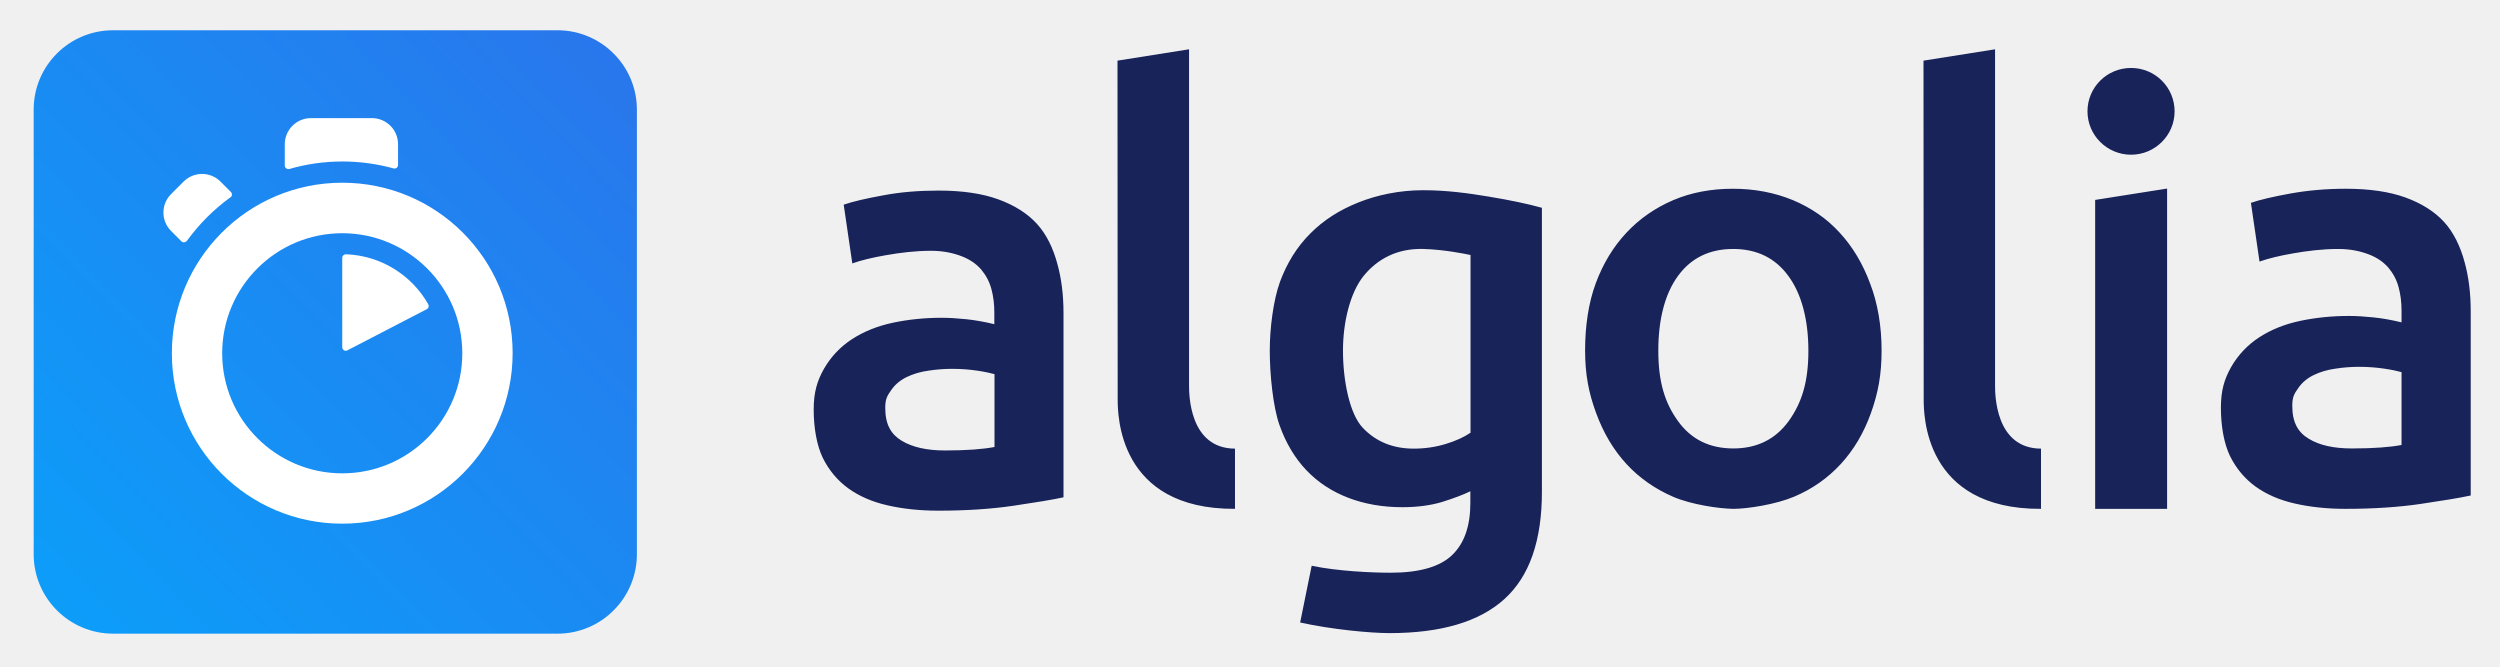
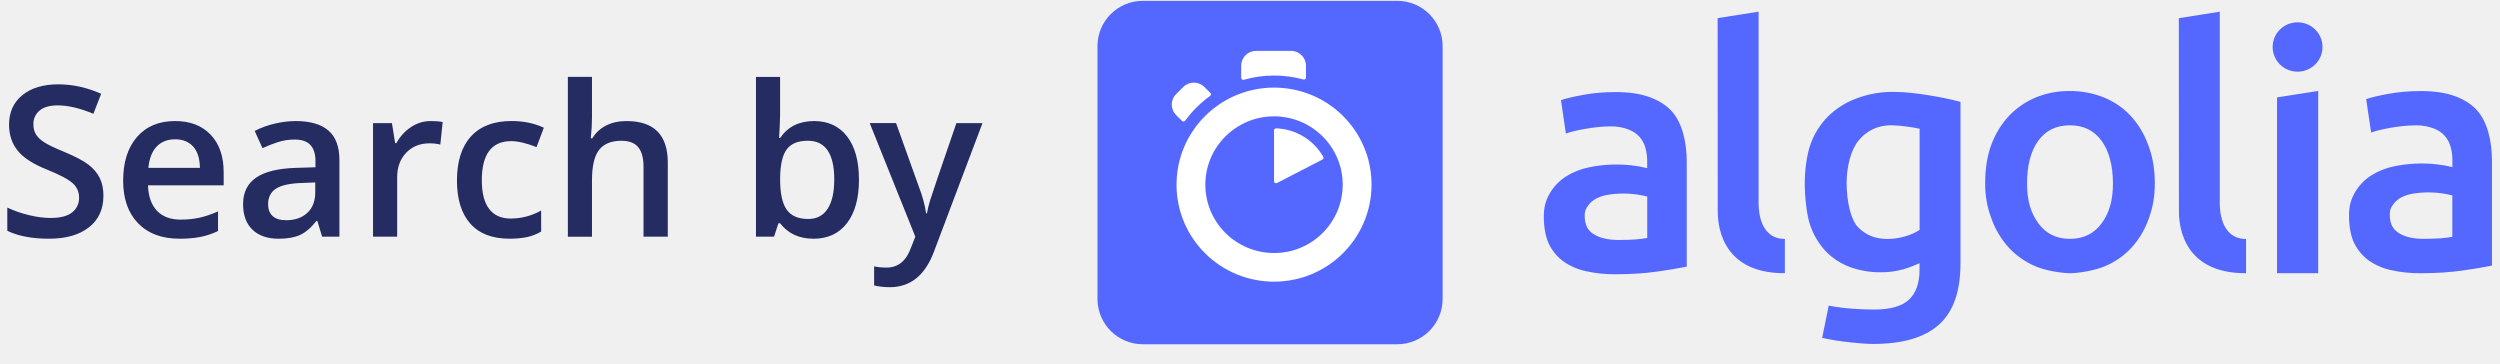
- <svg xmlns="http://www.w3.org/2000/svg" id="Layer_1" baseProfile="basic" viewBox="0 0 1366 362" height="16" width="60">
-   <linearGradient id="SVGID_1_" x1="428.258" x2="434.145" y1="404.15" y2="409.85" gradientUnits="userSpaceOnUse" gradientTransform="matrix(94.045 0 0 -94.072 -40381.527 38479.52)">
-     <stop offset="0" stop-color="#00AEFF" />
-     <stop offset="1" stop-color="#3369E7" />
-   </linearGradient>
-   <path d="M61.8 15.4h242.8c23.9 0 43.4 19.4 43.4 43.4v242.9c0 23.9-19.4 43.4-43.4 43.4H61.8c-23.9 0-43.4-19.4-43.4-43.4v-243c0-23.9 19.4-43.3 43.4-43.3z" fill="url(#SVGID_1_)" />
-   <path d="M187 98.7c-51.4 0-93.1 41.7-93.1 93.2S135.6 285 187 285s93.1-41.7 93.1-93.2-41.6-93.1-93.1-93.1zm0 158.8c-36.2 0-65.6-29.4-65.6-65.6s29.4-65.6 65.6-65.6 65.6 29.4 65.6 65.6-29.3 65.6-65.6 65.6zm0-117.8v48.9c0 1.4 1.5 2.4 2.8 1.7l43.4-22.5c1-.5 1.3-1.7.8-2.7-9-15.8-25.7-26.6-45-27.3-1 0-2 .8-2 1.9zm-60.8-35.9l-5.7-5.7c-5.6-5.6-14.6-5.6-20.2 0l-6.8 6.8c-5.6 5.6-5.6 14.6 0 20.2l5.6 5.6c.9.9 2.2.7 3-.2 3.3-4.5 6.9-8.8 10.9-12.8 4.1-4.1 8.3-7.7 12.9-11 1-.6 1.1-2 .3-2.9zM217.5 89V77.7c0-7.9-6.4-14.3-14.3-14.3h-33.3c-7.9 0-14.3 6.4-14.3 14.3v11.6c0 1.3 1.2 2.2 2.5 1.9 9.3-2.7 19.1-4.1 29-4.1 9.5 0 18.9 1.3 28 3.8 1.2.3 2.4-.6 2.4-1.9z" fill="#FFFFFF" />
-   <path d="M842.5 267.6c0 26.7-6.8 46.2-20.5 58.6-13.7 12.4-34.6 18.6-62.8 18.6-10.3 0-31.7-2-48.8-5.8l6.3-31c14.3 3 33.2 3.8 43.1 3.8 15.7 0 26.9-3.2 33.6-9.6s10-15.9 10-28.5v-6.4c-3.9 1.9-9 3.8-15.3 5.8-6.3 1.9-13.6 2.9-21.8 2.9-10.8 0-20.6-1.7-29.5-5.1-8.9-3.4-16.6-8.4-22.9-15-6.3-6.6-11.3-14.9-14.8-24.8s-5.3-27.6-5.3-40.6c0-12.2 1.9-27.5 5.6-37.7 3.8-10.2 9.2-19 16.5-26.3 7.2-7.3 16-12.9 26.3-17s22.4-6.7 35.5-6.7c12.7 0 24.4 1.6 35.8 3.5 11.4 1.9 21.1 3.9 29 6.1v155.2zm-108.7-77.2c0 16.4 3.6 34.6 10.8 42.2 7.2 7.6 16.5 11.4 27.9 11.4 6.2 0 12.1-.9 17.6-2.6 5.5-1.7 9.9-3.7 13.4-6.1v-97.1c-2.8-.6-14.5-3-25.8-3.3-14.2-.4-25 5.4-32.6 14.7-7.5 9.3-11.3 25.6-11.3 40.8zm294.3 0c0 13.2-1.9 23.2-5.8 34.1s-9.4 20.2-16.5 27.9c-7.1 7.7-15.6 13.7-25.6 17.9s-25.4 6.6-33.1 6.6c-7.7-.1-23-2.3-32.9-6.6-9.9-4.3-18.4-10.2-25.5-17.9-7.1-7.7-12.6-17-16.6-27.9s-6-20.9-6-34.1c0-13.2 1.8-25.9 5.8-36.7 4-10.8 9.6-20 16.8-27.7s15.8-13.6 25.6-17.8c9.9-4.2 20.8-6.2 32.6-6.2s22.7 2.1 32.7 6.2c10 4.2 18.6 10.1 25.6 17.8 7.1 7.7 12.6 16.9 16.6 27.7 4.2 10.8 6.3 23.5 6.3 36.7zm-40 .1c0-16.9-3.7-31-10.9-40.8-7.2-9.9-17.3-14.8-30.2-14.8-12.9 0-23 4.9-30.2 14.8-7.2 9.9-10.7 23.9-10.7 40.8 0 17.1 3.6 28.6 10.8 38.5 7.2 10 17.3 14.9 30.2 14.9 12.9 0 23-5 30.2-14.9 7.2-10 10.8-21.4 10.8-38.5zm127.1 86.4c-64.1.3-64.1-51.8-64.1-60.1L1051 32l39.1-6.2v183.6c0 4.7 0 34.5 25.1 34.6v32.9zm68.9 0h-39.3V108.1l39.3-6.2v175zm-19.7-193.5c13.1 0 23.8-10.6 23.8-23.7S1177.6 36 1164.4 36s-23.8 10.6-23.8 23.7 10.7 23.7 23.8 23.7zm117.4 18.6c12.9 0 23.8 1.6 32.6 4.8 8.8 3.2 15.9 7.7 21.1 13.4s8.9 13.5 11.1 21.7c2.3 8.2 3.4 17.2 3.4 27.1v100.6c-6 1.3-15.1 2.8-27.3 4.6s-25.9 2.7-41.1 2.7c-10.1 0-19.4-1-27.7-2.9-8.4-1.9-15.5-5-21.5-9.3-5.9-4.3-10.5-9.8-13.9-16.6-3.3-6.8-5-16.4-5-26.4 0-9.6 1.9-15.7 5.6-22.3 3.8-6.6 8.9-12 15.3-16.2 6.5-4.2 13.9-7.2 22.4-9s17.4-2.7 26.6-2.7c4.3 0 8.8.3 13.6.8s9.8 1.4 15.2 2.7v-6.4c0-4.5-.5-8.8-1.6-12.8-1.1-4.1-3-7.6-5.6-10.7-2.7-3.1-6.2-5.5-10.6-7.2s-10-3-16.7-3c-9 0-17.2 1.1-24.7 2.4-7.5 1.3-13.7 2.8-18.4 4.5l-4.7-32.1c4.9-1.7 12.2-3.4 21.6-5.1s19.5-2.6 30.3-2.6zm3.3 141.9c12 0 20.9-.7 27.1-1.9v-39.8c-2.2-.6-5.3-1.3-9.4-1.9-4.1-.6-8.6-1-13.6-1-4.3 0-8.7.3-13.1 1-4.4.6-8.4 1.8-11.9 3.5s-6.4 4.1-8.5 7.2c-2.2 3.1-3.2 4.9-3.2 9.6 0 9.2 3.2 14.5 9 18 5.9 3.6 13.7 5.3 23.6 5.3zM512.9 103c12.9 0 23.8 1.6 32.6 4.8 8.8 3.2 15.9 7.7 21.1 13.4 5.3 5.8 8.9 13.5 11.1 21.7 2.3 8.2 3.4 17.2 3.4 27.1v100.6c-6 1.3-15.1 2.8-27.3 4.6-12.2 1.8-25.9 2.7-41.1 2.7-10.1 0-19.4-1-27.7-2.9-8.4-1.9-15.5-5-21.5-9.3-5.9-4.3-10.5-9.8-13.9-16.6-3.3-6.8-5-16.4-5-26.4 0-9.6 1.9-15.7 5.6-22.3 3.8-6.6 8.9-12 15.3-16.2 6.5-4.2 13.9-7.2 22.4-9s17.4-2.7 26.6-2.7c4.3 0 8.8.3 13.6.8 4.7.5 9.8 1.4 15.2 2.7v-6.4c0-4.5-.5-8.8-1.6-12.8-1.1-4.1-3-7.6-5.6-10.7-2.7-3.1-6.2-5.5-10.6-7.2-4.4-1.7-10-3-16.7-3-9 0-17.2 1.1-24.7 2.4-7.5 1.3-13.7 2.8-18.4 4.5l-4.7-32.1c4.9-1.7 12.2-3.4 21.6-5.1 9.4-1.8 19.5-2.6 30.3-2.6zm3.4 142c12 0 20.9-.7 27.1-1.9v-39.8c-2.2-.6-5.3-1.3-9.4-1.9-4.1-.6-8.6-1-13.6-1-4.3 0-8.7.3-13.1 1-4.4.6-8.4 1.8-11.9 3.5s-6.4 4.1-8.5 7.2c-2.2 3.1-3.2 4.9-3.2 9.6 0 9.2 3.2 14.5 9 18s13.7 5.3 23.6 5.3zm158.5 31.9c-64.1.3-64.1-51.8-64.1-60.1L610.6 32l39.1-6.2v183.6c0 4.7 0 34.5 25.1 34.6v32.9z" fill="#182359" />
+ <svg xmlns="http://www.w3.org/2000/svg" width="117" height="17" viewBox="0 0 130 19">
+   <g fill="none" fill-rule="evenodd">
+     <g fill-rule="nonzero">
+       <path fill="#5468FF" d="M59.399.044h13.299a2.372 2.372 0 0 1 2.377 2.364v13.234a2.372 2.372 0 0 1-2.377 2.364H59.399a2.372 2.372 0 0 1-2.377-2.364V2.403A2.368 2.368 0 0 1 59.399.044z" />
+       <path fill="#FFF" d="M66.257 4.582c-2.815 0-5.1 2.272-5.1 5.078 0 2.806 2.284 5.072 5.1 5.072 2.815 0 5.1-2.272 5.1-5.078 0-2.806-2.279-5.072-5.1-5.072zm0 8.652c-1.983 0-3.593-1.602-3.593-3.574 0-1.972 1.61-3.574 3.593-3.574 1.983 0 3.593 1.602 3.593 3.574a3.582 3.582 0 0 1-3.593 3.574zm0-6.418V9.48c0 .076.082.131.153.093l2.377-1.226c.055-.027.071-.093.044-.147a2.96 2.96 0 0 0-2.465-1.487c-.055 0-.11.044-.11.104h.001zm-3.33-1.956l-.312-.31a.783.783 0 0 0-1.106 0l-.372.37a.773.773 0 0 0 0 1.1l.307.305c.049.05.121.038.164-.01.181-.246.378-.48.597-.698.225-.223.455-.42.707-.599.055-.033.06-.109.016-.158h-.001zm5.001-.806v-.616a.781.781 0 0 0-.783-.779h-1.824a.78.78 0 0 0-.783.78v.631c0 .071.066.12.137.104a5.736 5.736 0 0 1 1.588-.223c.52 0 1.035.071 1.534.207a.106.106 0 0 0 .131-.104z" />
+       <path fill="#252C61" d="M5.027 10.246c0 .698-.252 1.246-.757 1.644-.505.397-1.201.596-2.089.596-.888 0-1.615-.138-2.181-.414v-1.214c.358.168.739.301 1.141.397.403.097.778.145 1.125.145.508 0 .884-.097 1.125-.29a.945.945 0 0 0 .363-.779.978.978 0 0 0-.333-.747c-.222-.204-.68-.446-1.375-.725C1.33 8.57.825 8.24.531 7.865c-.294-.372-.44-.82-.44-1.343 0-.655.233-1.17.698-1.547.465-.376 1.09-.564 1.875-.564.752 0 1.5.165 2.245.494l-.408 1.047c-.698-.294-1.321-.44-1.869-.44-.415 0-.73.09-.945.271a.89.89 0 0 0-.322.717c0 .204.043.38.129.524.086.145.227.282.424.411.197.13.551.3 1.063.51.577.24.999.464 1.268.671.269.208.465.442.591.704.125.261.188.57.188.924l-.001.002zm3.98 2.24c-.924 0-1.646-.269-2.167-.808-.521-.539-.781-1.28-.781-2.226 0-.97.242-1.733.725-2.288.483-.555 1.148-.833 1.993-.833.784 0 1.404.238 1.858.714.455.476.682 1.132.682 1.966v.682H7.359c.018.577.174 1.02.467 1.33.294.31.707.464 1.241.464.351 0 .678-.033.98-.099a5.1 5.1 0 0 0 .975-.33v1.026a3.865 3.865 0 0 1-.935.312 5.723 5.723 0 0 1-1.08.091zm7.46-.107l-.252-.827h-.043c-.286.362-.575.608-.865.74-.29.13-.662.195-1.117.195-.584 0-1.039-.158-1.367-.473-.328-.315-.491-.76-.491-1.337 0-.612.227-1.074.682-1.386.455-.312 1.148-.482 2.079-.51l1.026-.032v-.317c0-.38-.089-.663-.266-.85-.177-.189-.452-.283-.824-.283-.304 0-.596.045-.875.134a6.68 6.68 0 0 0-.806.317l-.408-.902a4.414 4.414 0 0 1 1.058-.384 4.856 4.856 0 0 1 1.085-.132c.756 0 1.326.165 1.711.494.385.33.577.847.577 1.552v4.001h-.904zm5.677-6.048c.254 0 .464.018.628.054l-.124 1.176a2.383 2.383 0 0 0-.559-.064c-.505 0-.914.165-1.227.494-.313.33-.47.757-.47 1.284v3.104H19.13V6.44h.988l.167 1.047h.064c.197-.354.454-.636.771-.843a1.83 1.83 0 0 1 1.023-.312h.001zm4.125 6.155c-.899 0-1.582-.262-2.049-.787-.467-.525-.701-1.277-.701-2.259 0-.999.244-1.767.733-2.304.489-.537 1.195-.806 2.119-.806.627 0 1.191.116 1.692.35l-.381 1.014c-.534-.208-.974-.312-1.321-.312-1.028 0-1.542.682-1.542 2.046 0 .666.128 1.166.384 1.501.256.335.631.502 1.125.502a3.23 3.23 0 0 0 1.595-.419v1.101a2.53 2.53 0 0 1-.722.285 4.356 4.356 0 0 1-.932.086v.002zm8.277-.107h-1.268V8.727c0-.458-.092-.8-.277-1.026-.184-.226-.477-.338-.878-.338-.53 0-.919.158-1.168.475-.249.317-.373.848-.373 1.593v2.95H29.32V4.022h1.262v2.122c0 .34-.021.704-.064 1.09h.081a1.76 1.76 0 0 1 .717-.666c.306-.158.663-.236 1.072-.236 1.439 0 2.159.725 2.159 2.175v3.873l-.001-.002zm7.648-6.048c.741 0 1.319.27 1.732.806.414.537.62 1.291.62 2.261 0 .974-.209 1.732-.628 2.275-.419.542-1.001.814-1.746.814-.752 0-1.336-.27-1.751-.81h-.086l-.231.703h-.945V4.023h1.262V6.01l-.021.655-.032.553h.054c.401-.59.992-.886 1.772-.886zm2.917.107h1.375l1.208 3.368c.183.48.304.931.365 1.354h.043c.032-.197.091-.436.177-.717.086-.28.541-1.616 1.364-4.004h1.364l-2.541 6.73c-.462 1.235-1.232 1.853-2.31 1.853-.279 0-.551-.03-.816-.09v-1c.19.043.406.064.65.064.609 0 1.037-.353 1.284-1.058l.22-.559-2.385-5.94h.002zm-3.244.924c-.508 0-.875.15-1.098.448-.224.3-.339.8-.346 1.501v.086c0 .723.115 1.247.344 1.571.229.324.603.486 1.123.486.448 0 .787-.177 1.018-.532.231-.354.346-.867.346-1.536 0-1.35-.462-2.025-1.386-2.025l-.001.001zm-27.28 4.157c.458 0 .826-.128 1.104-.384.278-.256.416-.615.416-1.077v-.516l-.763.032c-.594.021-1.027.121-1.297.298s-.406.448-.406.814c0 .265.079.47.236.615.158.145.394.218.709.218h.001zM8.775 7.287c-.401 0-.722.127-.964.381s-.386.625-.432 1.112h2.696c-.007-.49-.125-.862-.354-1.115-.229-.252-.544-.379-.945-.379l-.001.001z" />
+     </g>
+     <path fill="#5468FF" d="M102.162 13.784c0 1.455-.372 2.517-1.123 3.193-.75.676-1.895 1.013-3.44 1.013-.564 0-1.736-.109-2.673-.316l.345-1.689c.783.163 1.819.207 2.361.207.86 0 1.473-.174 1.84-.523.367-.349.548-.866.548-1.553v-.349a6.374 6.374 0 0 1-.838.316 4.151 4.151 0 0 1-1.194.158 4.515 4.515 0 0 1-1.616-.278 3.385 3.385 0 0 1-1.254-.817 3.744 3.744 0 0 1-.811-1.35c-.192-.54-.29-1.505-.29-2.213 0-.665.104-1.498.307-2.054a3.925 3.925 0 0 1 .904-1.433 4.124 4.124 0 0 1 1.441-.926 5.31 5.31 0 0 1 1.945-.365c.696 0 1.337.087 1.961.191a15.86 15.86 0 0 1 1.588.332v8.456h-.001zm-5.955-4.206c0 .893.197 1.885.592 2.3.394.413.904.62 1.528.62.34 0 .663-.049.964-.142a2.75 2.75 0 0 0 .734-.332v-5.29a8.531 8.531 0 0 0-1.413-.18c-.778-.022-1.369.294-1.786.801-.411.507-.619 1.395-.619 2.223zm16.121 0c0 .72-.104 1.264-.318 1.858a4.389 4.389 0 0 1-.904 1.52c-.389.42-.854.746-1.402.975-.548.23-1.391.36-1.813.36-.422-.005-1.26-.125-1.802-.36a4.088 4.088 0 0 1-1.397-.975 4.486 4.486 0 0 1-.909-1.52 5.037 5.037 0 0 1-.329-1.858c0-.719.099-1.41.318-1.999.219-.588.526-1.09.92-1.509.394-.42.865-.74 1.402-.97a4.547 4.547 0 0 1 1.786-.338 4.69 4.69 0 0 1 1.791.338c.548.23 1.019.55 1.402.97.389.42.69.921.909 1.51.23.587.345 1.28.345 1.998h.001zm-2.192.005c0-.92-.203-1.689-.597-2.223-.394-.539-.948-.806-1.654-.806-.707 0-1.26.267-1.654.806-.394.54-.586 1.302-.586 2.223 0 .932.197 1.558.592 2.098.394.545.948.812 1.654.812.707 0 1.26-.272 1.654-.812.394-.545.592-1.166.592-2.098h-.001zm6.963 4.708c-3.511.016-3.511-2.822-3.511-3.274L113.583.95l2.142-.338v10.003c0 .256 0 1.88 1.375 1.885v1.793h-.001zM120.873 14.291h-2.153V5.095l2.153-.338zM119.794 3.75c.718 0 1.304-.579 1.304-1.292 0-.714-.581-1.29-1.304-1.29-.723 0-1.304.577-1.304 1.29 0 .714.586 1.291 1.304 1.291zm6.431 1.012c.707 0 1.304.087 1.786.262.482.174.871.42 1.156.73.285.311.488.735.608 1.182.126.447.186.937.186 1.476v5.481a25.24 25.24 0 0 1-1.495.251c-.668.098-1.419.147-2.251.147a6.829 6.829 0 0 1-1.517-.158 3.213 3.213 0 0 1-1.178-.507 2.455 2.455 0 0 1-.761-.904c-.181-.37-.274-.893-.274-1.438 0-.523.104-.855.307-1.215.208-.36.487-.654.838-.883a3.609 3.609 0 0 1 1.227-.49 7.073 7.073 0 0 1 2.202-.103c.263.027.537.076.833.147v-.349c0-.245-.027-.479-.088-.697a1.486 1.486 0 0 0-.307-.583c-.148-.169-.34-.3-.581-.392a2.536 2.536 0 0 0-.915-.163c-.493 0-.942.06-1.353.131-.411.071-.75.153-1.008.245l-.257-1.749c.268-.093.668-.185 1.183-.278a9.335 9.335 0 0 1 1.66-.142h-.001zm.179 7.73c.657 0 1.145-.038 1.484-.104V10.22a5.097 5.097 0 0 0-1.978-.104c-.241.033-.46.098-.652.191a1.167 1.167 0 0 0-.466.392c-.121.17-.175.267-.175.523 0 .501.175.79.493.981.323.196.75.29 1.293.29h.001zM84.108 4.816c.707 0 1.304.087 1.786.262.482.174.871.42 1.156.73.29.316.487.735.608 1.182.126.447.186.937.186 1.476v5.481a25.24 25.24 0 0 1-1.495.251c-.668.098-1.419.147-2.251.147a6.829 6.829 0 0 1-1.517-.158 3.213 3.213 0 0 1-1.178-.507 2.455 2.455 0 0 1-.761-.904c-.181-.37-.274-.893-.274-1.438 0-.523.104-.855.307-1.215.208-.36.487-.654.838-.883a3.609 3.609 0 0 1 1.227-.49 7.073 7.073 0 0 1 2.202-.103c.257.027.537.076.833.147v-.349c0-.245-.027-.479-.088-.697a1.486 1.486 0 0 0-.307-.583c-.148-.169-.34-.3-.581-.392a2.536 2.536 0 0 0-.915-.163c-.493 0-.942.06-1.353.131-.411.071-.75.153-1.008.245l-.257-1.749c.268-.093.668-.185 1.183-.278a8.89 8.89 0 0 1 1.66-.142h-.001zm.185 7.736c.657 0 1.145-.038 1.484-.104V10.28a5.097 5.097 0 0 0-1.978-.104c-.241.033-.46.098-.652.191a1.167 1.167 0 0 0-.466.392c-.121.17-.175.267-.175.523 0 .501.175.79.493.981.318.191.75.29 1.293.29h.001zm8.683 1.738c-3.511.016-3.511-2.822-3.511-3.274L89.46.948 91.602.61v10.003c0 .256 0 1.88 1.375 1.885v1.793h-.001z" />
+   </g>
</svg>
